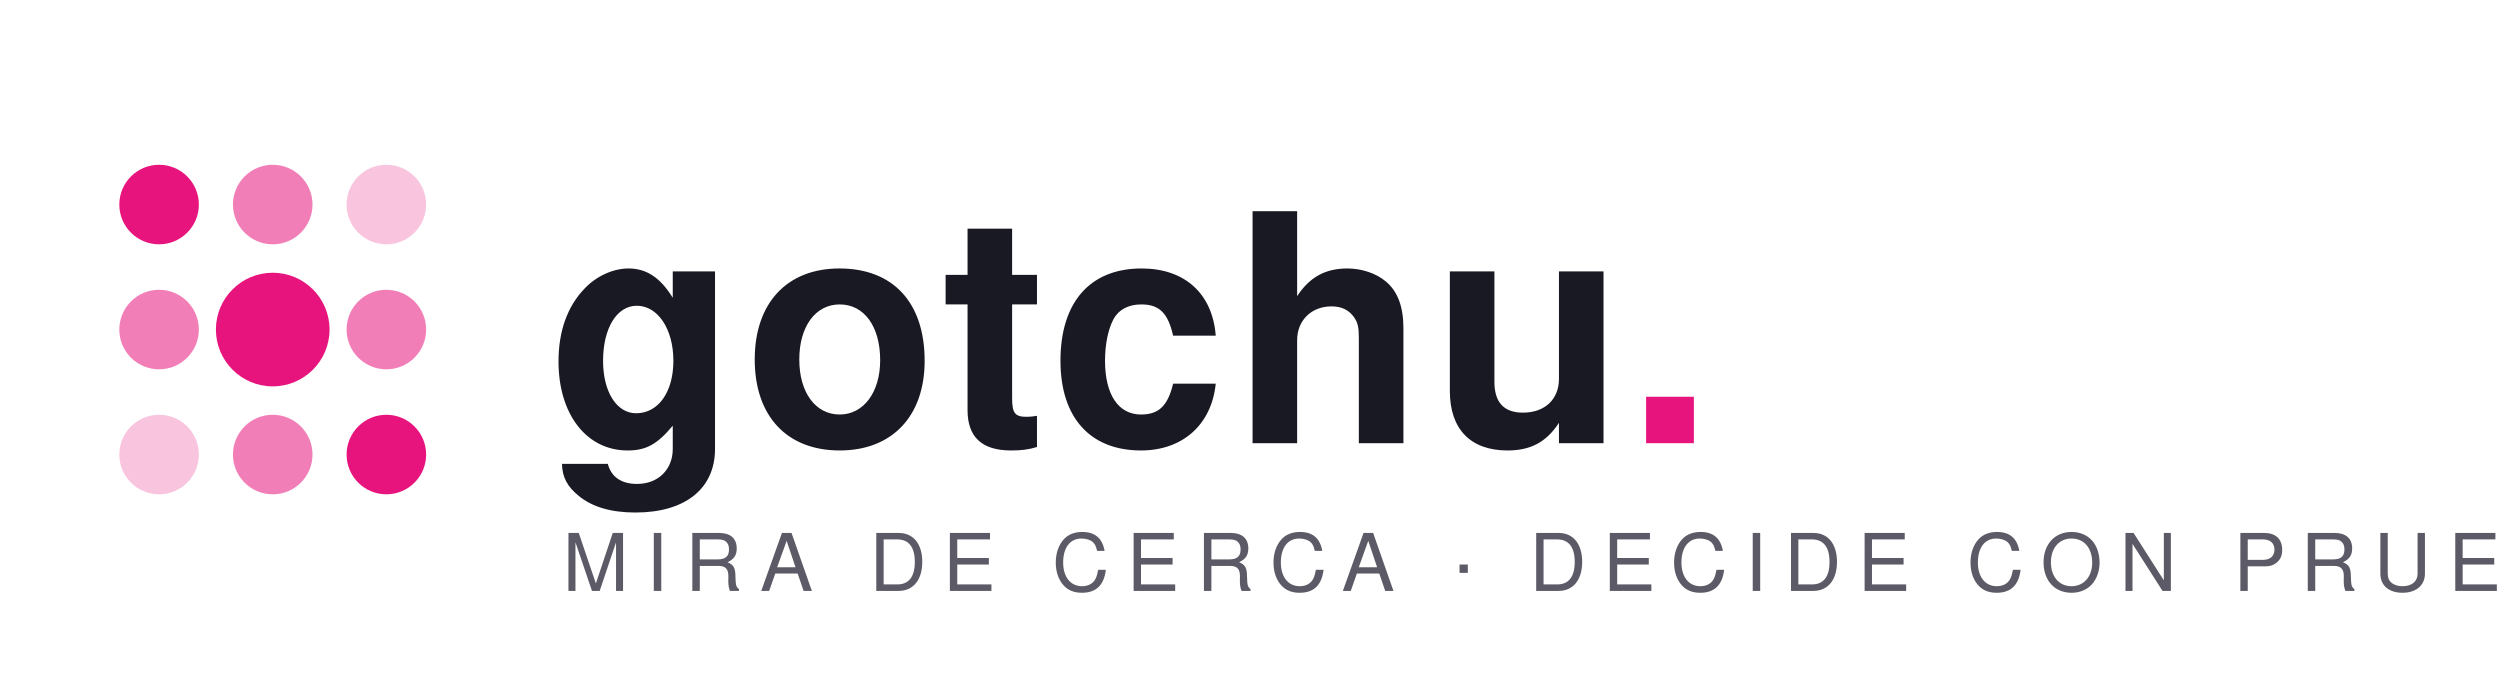
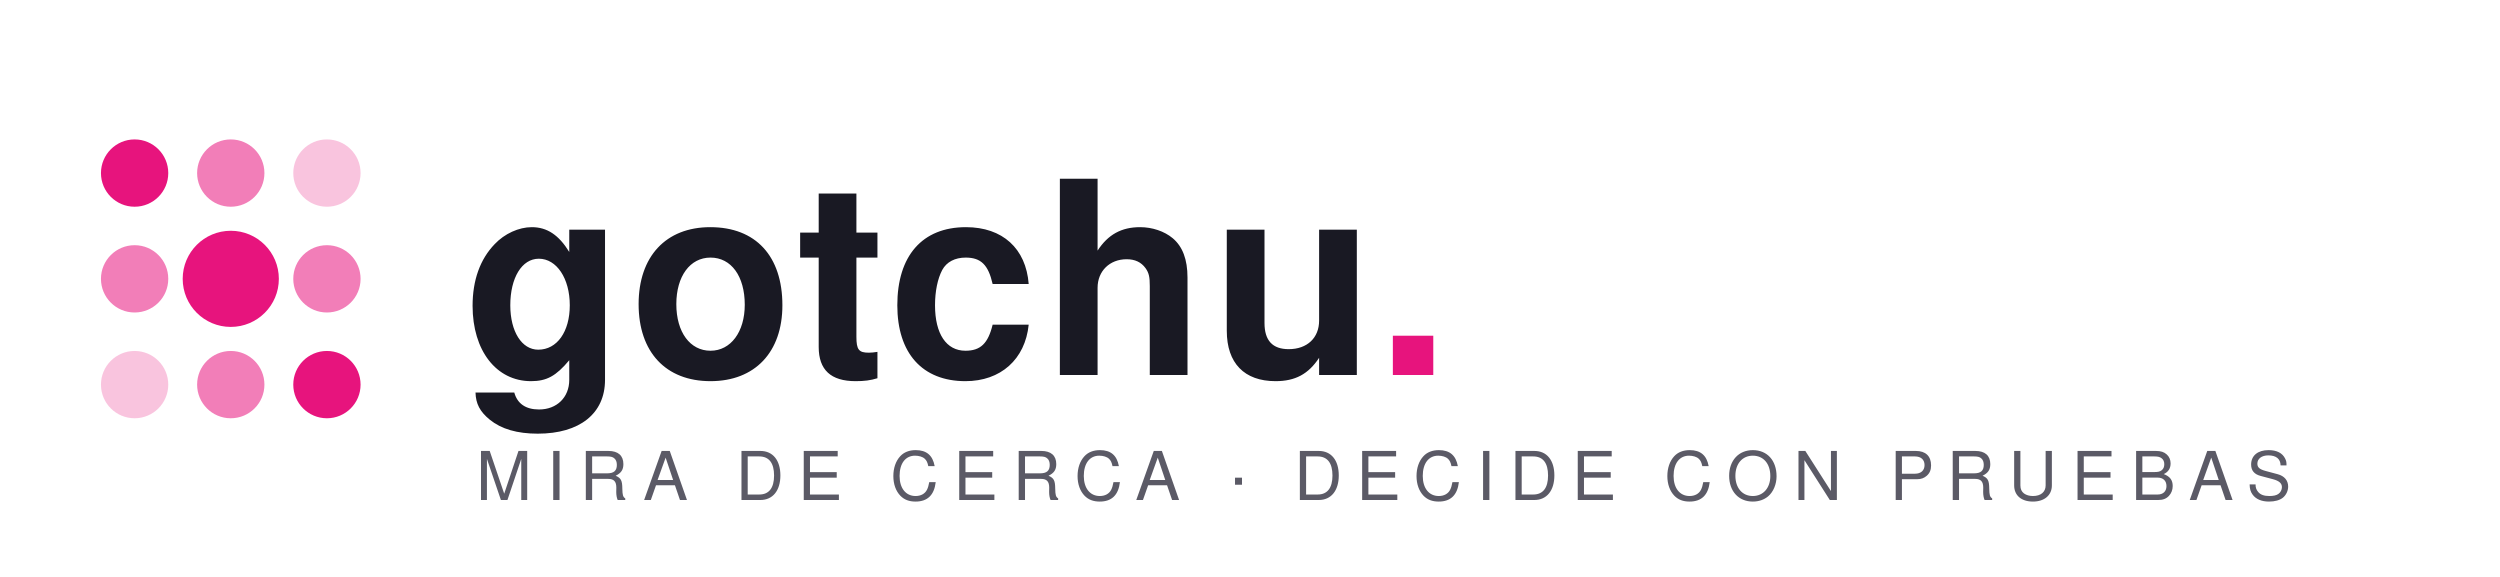
- <svg xmlns="http://www.w3.org/2000/svg" width="440" height="120" viewBox="0 0 440 120" role="img" aria-label="Gotchu">
+ <svg xmlns="http://www.w3.org/2000/svg" width="520" height="120" viewBox="0 0 520 120" role="img" aria-label="Gotchu">
  <g fill="#e7147d">
    <circle cx="28" cy="36" r="7" />
    <circle cx="48" cy="36" r="7" opacity=".55" />
    <circle cx="68" cy="36" r="7" opacity=".25" />
    <circle cx="28" cy="58" r="7" opacity=".55" />
    <circle cx="48" cy="58" r="10" />
    <circle cx="68" cy="58" r="7" opacity=".55" />
    <circle cx="28" cy="80" r="7" opacity=".25" />
    <circle cx="48" cy="80" r="7" opacity=".55" />
    <circle cx="68" cy="80" r="7" />
  </g>
  <text x="96" y="78" fill="#191923" font-family="Saira, 'Segoe UI', Helvetica, Arial, sans-serif" font-size="56" font-weight="700" letter-spacing="1">gotchu<tspan fill="#e7147d">.</tspan>
  </text>
  <text x="99" y="104" fill="#5b5a66" font-family="Saira, 'Segoe UI', Helvetica, Arial, sans-serif" font-size="14" letter-spacing="3">MIRA DE CERCA · DECIDE CON PRUEBAS</text>
</svg>
